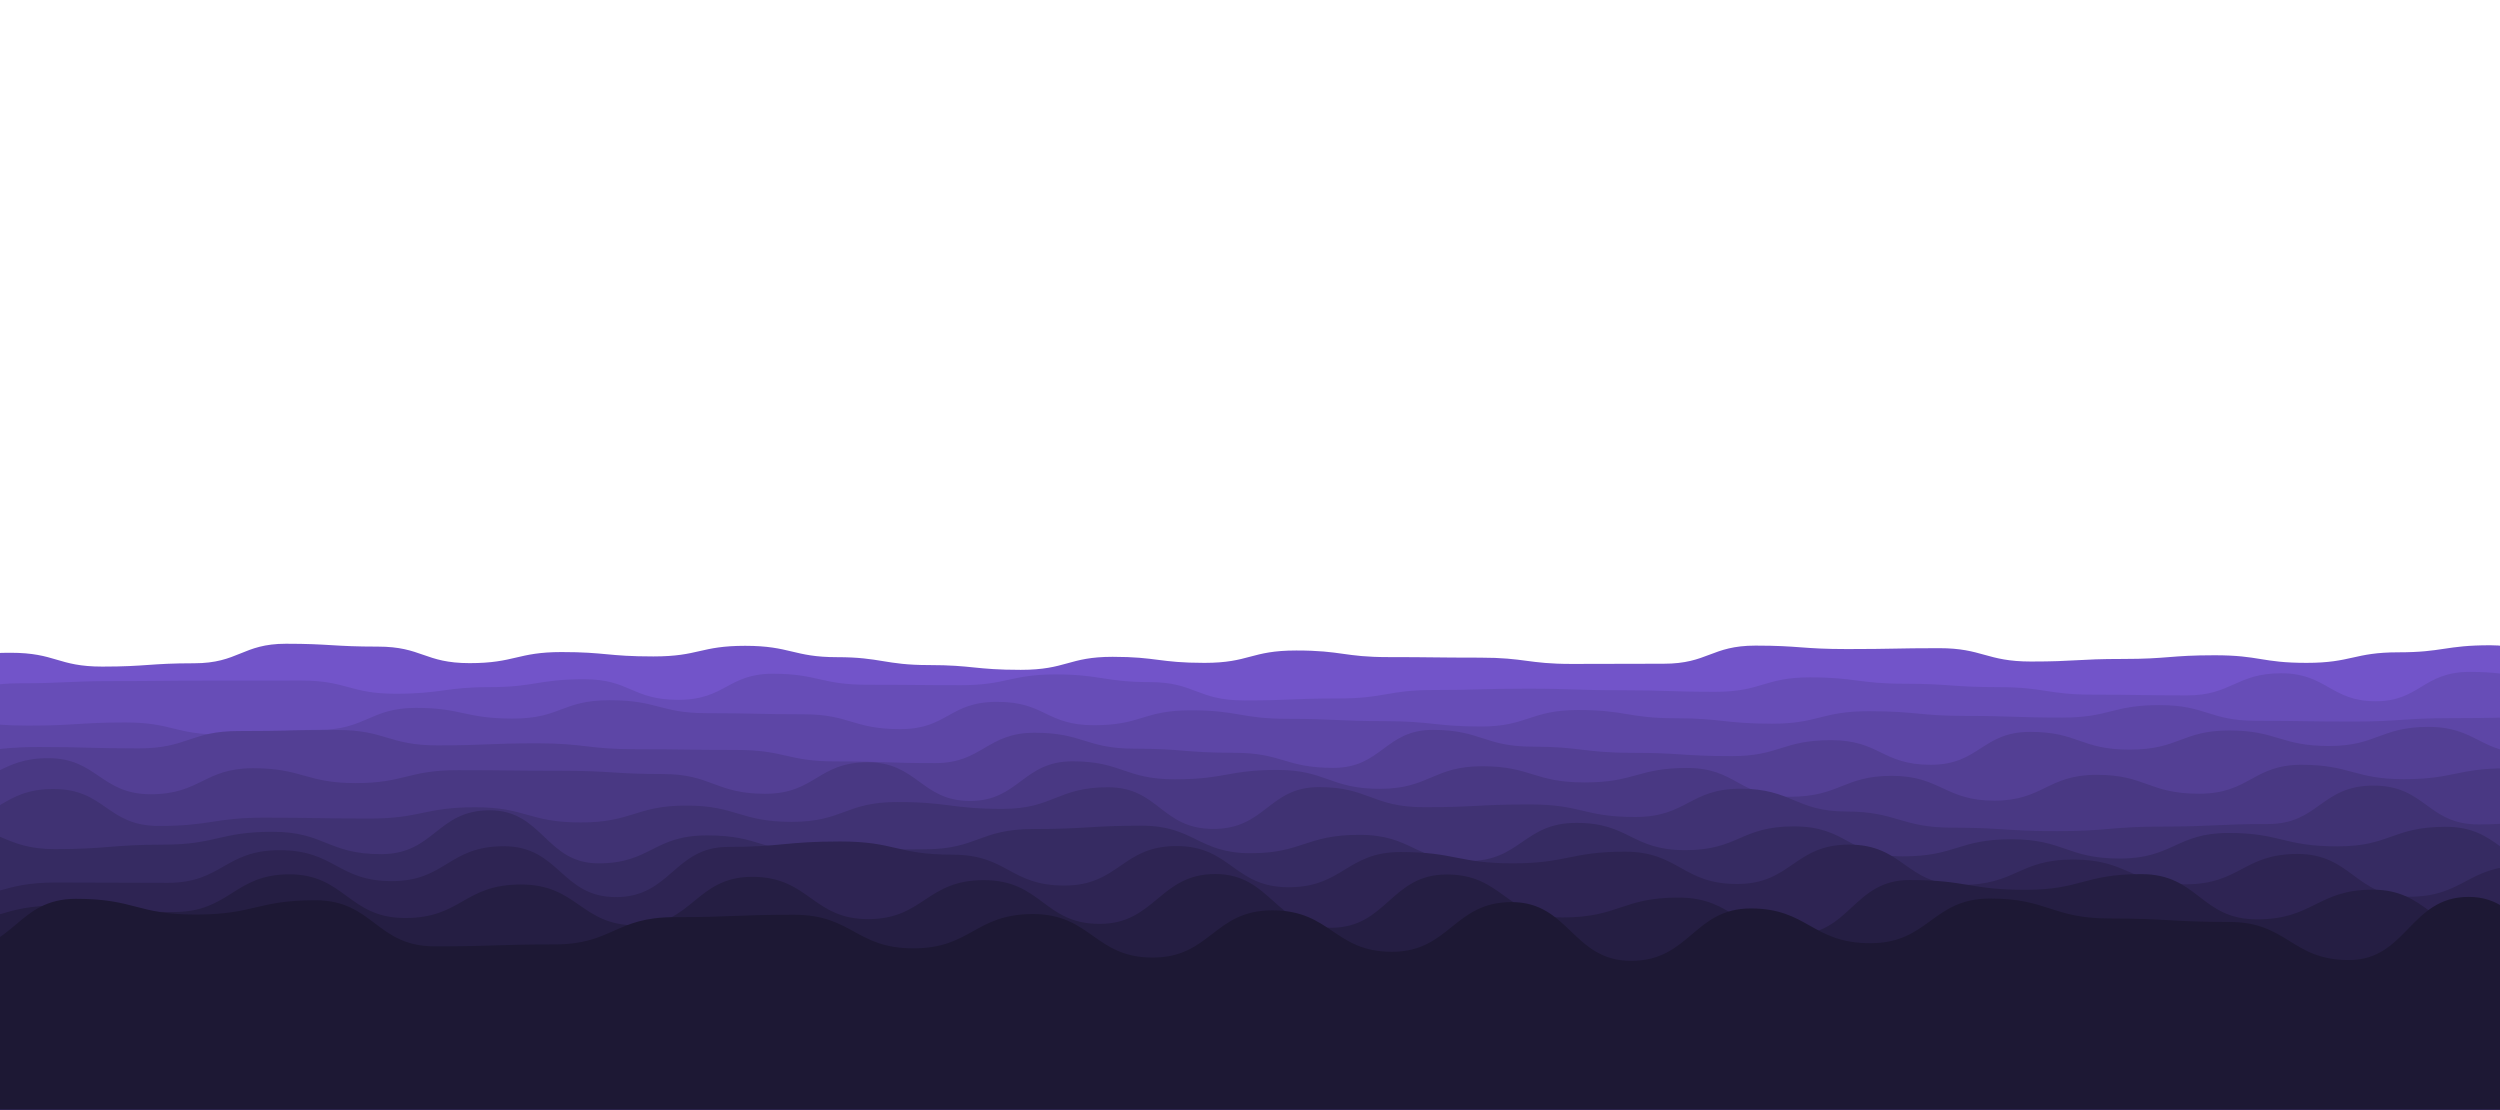
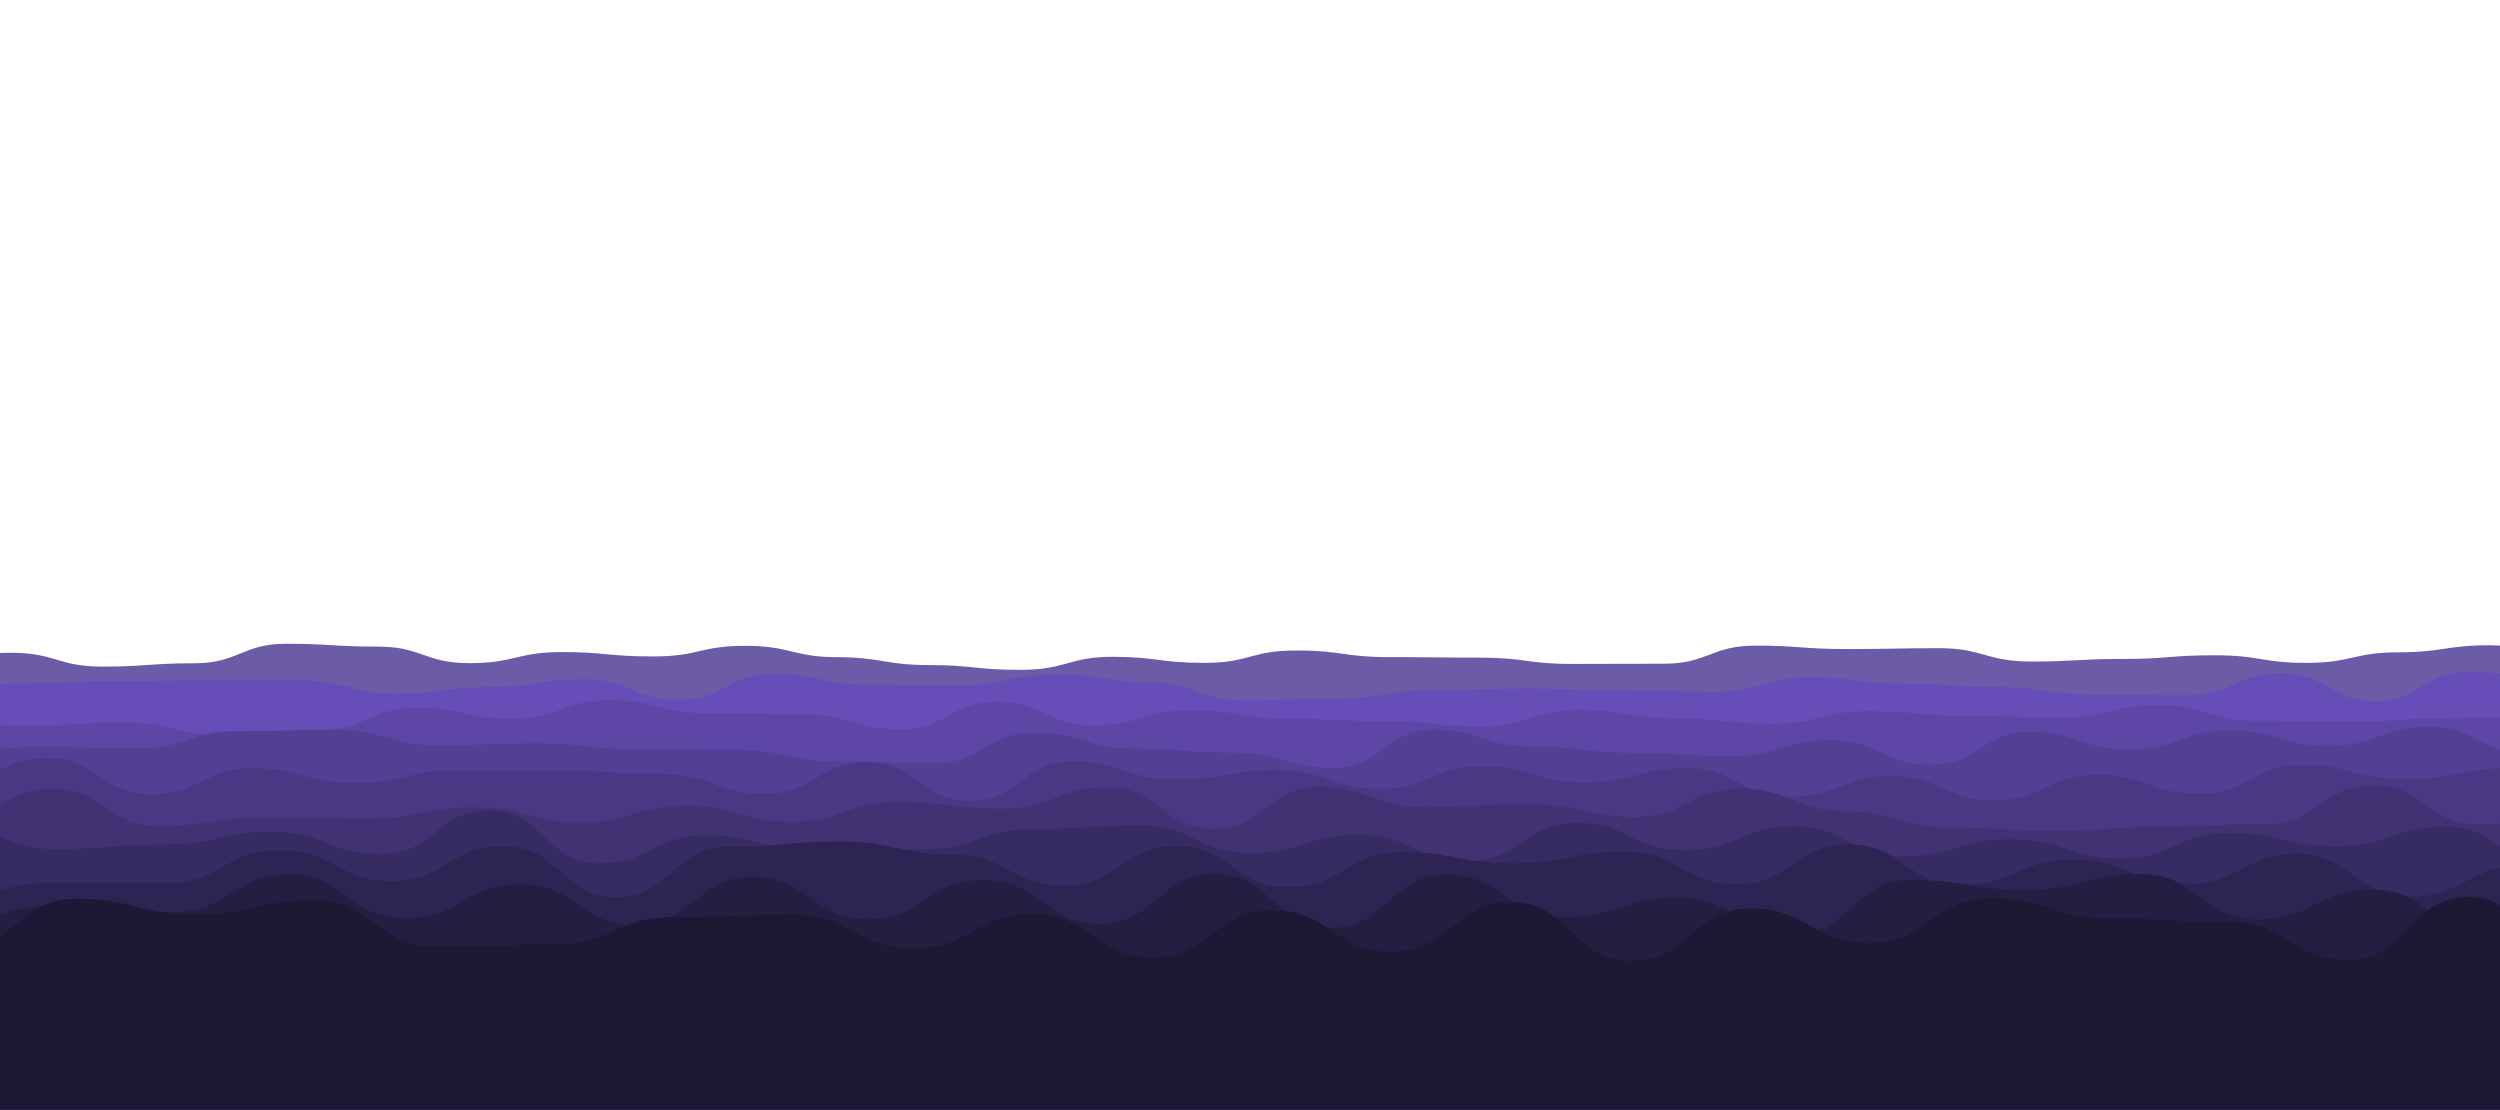
<svg xmlns="http://www.w3.org/2000/svg" style="margin: auto; background: rgb(114, 84, 201); display: block; z-index: 1; position: relative; shape-rendering: auto;" width="1440" height="639" preserveAspectRatio="xMidYMid" viewBox="0 0 1440 639">
  <g transform="">
-     <path d="M -100 379.111 C -72.878 374.703 -72.258 380.815 -47.1 380.815 S -20.396 375.992 5.81 375.992 S 32.988 383.959 58.71 383.959 S 86.041 382.046 111.61 382.046 S 139.451 370.797 164.52 370.797 S 191.926 372.448 217.42 372.448 S 244.33 381.97 270.32 381.97 S 297.818 375.587 323.23 375.587 S 349.722 378.111 376.13 378.111 S 402.985 371.99 429.03 371.99 S 456.885 378.532 481.94 378.532 S 509.701 383.081 534.84 383.081 S 561.371 385.831 587.74 385.831 S 615.236 378.329 640.65 378.329 S 667.451 381.814 693.55 381.814 S 720.124 374.684 746.45 374.684 S 774.049 378.49 799.35 378.49 S 826.222 378.804 852.26 378.804 S 879.768 382.421 905.16 382.421 S 932.561 382.306 958.06 382.306 S 985.514 371.871 1010.97 371.871 S 1037.57 373.863 1063.87 373.863 S 1091.82 373.35 1116.77 373.35 S 1143.96 381.041 1169.68 381.041 S 1196.39 379.557 1222.58 379.557 S 1249.46 377.432 1275.48 377.432 S 1302.39 381.81 1328.39 381.81 S 1355.65 375.735 1381.29 375.735 S 1408.24 371.669 1434.19 371.669 S 1460.79 384.727 1487.1 384.727 S 1513.83 382.623 1540 382.623 S 1567.69 376.803 1592.9 376.803 L 1540 639 L -100 639 Z" fill="#7254c9" stroke-width="0" transform="translate(0.195289 0)">
+     <path d="M -100 379.111 C -72.878 374.703 -72.258 380.815 -47.1 380.815 S -20.396 375.992 5.81 375.992 S 32.988 383.959 58.71 383.959 S 86.041 382.046 111.61 382.046 S 139.451 370.797 164.52 370.797 S 191.926 372.448 217.42 372.448 S 244.33 381.97 270.32 381.97 S 297.818 375.587 323.23 375.587 S 349.722 378.111 376.13 378.111 S 402.985 371.99 429.03 371.99 S 456.885 378.532 481.94 378.532 S 509.701 383.081 534.84 383.081 S 561.371 385.831 587.74 385.831 S 615.236 378.329 640.65 378.329 S 667.451 381.814 693.55 381.814 S 720.124 374.684 746.45 374.684 S 774.049 378.49 799.35 378.49 S 826.222 378.804 852.26 378.804 S 879.768 382.421 905.16 382.421 S 932.561 382.306 958.06 382.306 S 985.514 371.871 1010.97 371.871 S 1037.57 373.863 1063.87 373.863 S 1091.82 373.35 1116.77 373.35 S 1143.96 381.041 1169.68 381.041 S 1196.39 379.557 1222.58 379.557 S 1249.46 377.432 1275.48 377.432 S 1302.39 381.81 1328.39 381.81 S 1355.65 375.735 1381.29 375.735 S 1408.24 371.669 1434.19 371.669 S 1460.79 384.727 1487.1 384.727 S 1513.83 382.623 1540 382.623 S 1567.69 376.803 1592.9 376.803 L 1540 639 L -100 639 Z" fill="#6c5ba7" stroke-width="0" transform="translate(0.195289 0)">
      <animate attributeName="d" dur="100s" repeatCount="indefinite" values="M-100 379.36C-72.95 374.29 -72.27 381.49 -47.1 381.49S-20.47 376.17 5.81 376.17S33.04 384.93 58.71 384.93S86.09 381.89 111.61 381.89S139.49 370.68 164.52 370.68S191.99 371.55 217.42 371.55S244.3 382.55 270.32 382.55S297.82 375.64 323.23 375.64S349.72 378.32 376.13 378.32S402.89 371.49 429.03 371.49S457 377.91 481.94 377.91S509.68 383.75 534.84 383.75S561.31 386.06 587.74 386.06S615.29 378.81 640.65 378.81S667.36 381.86 693.55 381.86S720.07 373.86 746.45 373.86S774.11 378.46 799.35 378.46S826.14 378.47 852.26 378.47S879.73 382.58 905.16 382.58S932.53 382.02 958.06 382.02S985.49 371.34 1010.97 371.34S1037.56 373.71 1063.87 373.71S1091.82 372.78 1116.77 372.78S1143.92 381.11 1169.68 381.11S1196.31 379.71 1222.58 379.71S1249.45 377.26 1275.48 377.26S1302.35 381.84 1328.39 381.84S1355.72 375.49 1381.29 375.49S1408.22 370.83 1434.19 370.83S1460.78 385.75 1487.1 385.75S1513.75 382.7 1540 382.7S1567.7 376.22 1592.9 376.22L1540 639 L-100 639 Z;M-100 376.11C-72.01 379.68 -72.11 372.69 -47.1 372.69S-19.5 373.85 5.81 373.85S32.36 372.27 58.71 372.27S85.45 383.92 111.61 383.92S138.98 372.2 164.52 372.2S191.16 383.27 217.42 383.27S244.69 374.98 270.32 374.98S297.8 374.95 323.23 374.95S349.74 375.59 376.13 375.59S404.13 378.01 429.03 378.01S455.5 386.02 481.94 386.02S509.95 375.02 534.84 375.02S562.11 383.07 587.74 383.07S614.58 372.54 640.65 372.54S668.55 381.26 693.55 381.26S720.77 384.61 746.45 384.61S773.32 378.85 799.35 378.85S827.21 382.83 852.26 382.83S880.23 380.51 905.16 380.51S932.94 385.75 958.06 385.75S985.8 378.27 1010.97 378.27S1037.72 375.71 1063.87 375.71S1091.79 380.21 1116.77 380.21S1144.41 380.21 1169.68 380.21S1197.4 377.71 1222.58 377.71S1249.53 379.5 1275.48 379.5S1302.87 381.45 1328.39 381.45S1354.87 378.69 1381.29 378.69S1408.49 381.78 1434.19 381.78S1460.97 372.41 1487.1 372.41S1514.82 381.7 1540 381.7S1567.59 383.82 1592.9 383.82L1540 639 L-100 639 Z;M-100 379.36C-72.95 374.29 -72.27 381.49 -47.1 381.49S-20.47 376.17 5.81 376.17S33.04 384.93 58.71 384.93S86.09 381.89 111.61 381.89S139.49 370.68 164.52 370.68S191.99 371.55 217.42 371.55S244.3 382.55 270.32 382.55S297.82 375.64 323.23 375.64S349.72 378.32 376.13 378.32S402.89 371.49 429.03 371.49S457 377.91 481.94 377.91S509.68 383.75 534.84 383.75S561.31 386.06 587.74 386.06S615.29 378.81 640.65 378.81S667.36 381.86 693.55 381.86S720.07 373.86 746.45 373.86S774.11 378.46 799.35 378.46S826.14 378.47 852.26 378.47S879.73 382.58 905.16 382.58S932.53 382.02 958.06 382.02S985.49 371.34 1010.97 371.34S1037.56 373.71 1063.87 373.71S1091.82 372.78 1116.77 372.78S1143.92 381.11 1169.68 381.11S1196.31 379.71 1222.58 379.71S1249.45 377.26 1275.48 377.26S1302.35 381.84 1328.39 381.84S1355.72 375.49 1381.29 375.49S1408.22 370.83 1434.19 370.83S1460.78 385.75 1487.1 385.75S1513.75 382.7 1540 382.7S1567.7 376.22 1592.9 376.22L1540 639 L-100 639 Z" />
      <animateTransform attributeName="transform" type="translate" dur="100s" begin="0s" repeatCount="indefinite" values="0;10;0" calcMode="spline" keySplines="0.3 0 0.7 1;0.3 0 0.7 1" />
    </path>
    <path d="M -100 393.521 C -72.27 388.409 -71.622 402.112 -45.7 402.112 S -17.793 393.586 8.61 393.586 S 36.63 392.315 62.91 392.315 S 90.999 392.037 117.22 392.037 S 145.271 392.002 171.52 392.002 S 199.293 399.599 225.83 399.599 S 254.199 395.78 280.13 395.78 S 307.915 391.24 334.44 391.24 S 361.752 403.105 388.74 403.105 S 417.106 388.07 443.05 388.07 S 470.839 394.417 497.35 394.417 S 526.011 394.663 551.66 394.663 S 580.259 388.455 605.96 388.455 S 634.469 392.892 660.26 392.892 S 687.616 403.455 714.57 403.455 S 741.998 402.313 768.87 402.313 S 797.294 397.453 823.18 397.453 S 851.321 396.671 877.48 396.671 S 904.886 397.583 931.79 397.583 S 959.429 398.476 986.09 398.476 S 1014.12 390.159 1040.4 390.159 S 1068.88 393.824 1094.7 393.824 S 1122.47 395.795 1149.01 395.795 S 1177.34 400.115 1203.31 400.115 S 1231.9 400.55 1257.62 400.55 S 1285.93 387.81 1311.92 387.81 S 1340.55 403.923 1366.23 403.923 S 1393.4 387.009 1420.53 387.009 S 1448.2 392.233 1474.83 392.233 S 1503.15 395.435 1529.14 395.435 S 1556.59 400.048 1583.44 400.048 L 1540 639 L -100 639 Z" fill="#674db7" stroke-width="0" transform="translate(2.0816 0)">
      <animate attributeName="d" dur="90s" repeatCount="indefinite" values="M-100 393.42C-72.33 387.33 -71.54 402.5 -45.7 402.5S-17.87 393.88 8.61 393.88S36.69 391.68 62.91 391.68S90.98 391.27 117.22 391.27S145.32 390.93 171.52 390.93S199.26 399.38 225.83 399.38S254.17 395.06 280.13 395.06S307.86 390.36 334.44 390.36S361.62 403.55 388.74 403.55S417.08 386.75 443.05 386.75S470.75 393.96 497.35 393.96S526.06 395.34 551.66 395.34S580.25 388.19 605.96 388.19S634.5 392.06 660.26 392.06S687.51 403.4 714.57 403.4S742 403.02 768.87 403.02S797.4 397.03 823.18 397.03S851.33 396.53 877.48 396.53S904.82 397.12 931.79 397.12S959.41 398.73 986.09 398.73S1014.12 389.72 1040.4 389.72S1068.93 393.47 1094.7 393.47S1122.46 395.97 1149.01 395.97S1177.34 399.99 1203.31 399.99S1231.89 401.07 1257.62 401.07S1285.99 386.66 1311.92 386.66S1340.62 405.23 1366.23 405.23S1393.38 386.81 1420.53 386.81S1448.22 391.71 1474.83 391.71S1503.18 395.34 1529.14 395.34S1556.62 399.6 1583.44 399.6L1540 639 L-100 639 Z;M-100 394.61C-71.63 400 -72.5 397.95 -45.7 397.95S-16.97 390.43 8.61 390.43S35.98 399.14 62.91 399.14S91.2 400.27 117.22 400.27S144.75 403.51 171.52 403.51S199.65 401.95 225.83 401.95S254.51 403.51 280.13 403.51S308.51 400.69 334.44 400.69S363.17 398.33 388.74 398.33S417.38 402.25 443.05 402.25S471.79 399.32 497.35 399.32S525.49 387.39 551.66 387.39S580.35 391.3 605.96 391.3S634.14 401.83 660.26 401.83S688.75 404.05 714.57 404.05S741.98 394.72 768.87 394.72S796.15 401.99 823.18 401.99S851.22 398.19 877.48 398.19S905.6 402.56 931.79 402.56S959.63 395.75 986.09 395.75S1014.1 394.87 1040.4 394.87S1068.33 397.63 1094.7 397.63S1122.63 393.92 1149.01 393.92S1177.36 401.46 1203.31 401.46S1232.01 394.97 1257.62 394.97S1285.3 400.16 1311.92 400.16S1339.79 389.89 1366.23 389.89S1393.62 389.15 1420.53 389.15S1448.01 397.85 1474.83 397.85S1502.87 396.46 1529.14 396.46S1556.31 404.86 1583.44 404.86L1540 639 L-100 639 Z;M-100 393.42C-72.33 387.33 -71.54 402.5 -45.7 402.5S-17.87 393.88 8.61 393.88S36.69 391.68 62.91 391.68S90.98 391.27 117.22 391.27S145.32 390.93 171.52 390.93S199.26 399.38 225.83 399.38S254.17 395.06 280.13 395.06S307.86 390.36 334.44 390.36S361.62 403.55 388.74 403.55S417.08 386.75 443.05 386.75S470.75 393.96 497.35 393.96S526.06 395.34 551.66 395.34S580.25 388.19 605.96 388.19S634.5 392.06 660.26 392.06S687.51 403.4 714.57 403.4S742 403.02 768.87 403.02S797.4 397.03 823.18 397.03S851.33 396.53 877.48 396.53S904.82 397.12 931.79 397.12S959.41 398.73 986.09 398.73S1014.12 389.72 1040.4 389.72S1068.93 393.47 1094.7 393.47S1122.46 395.97 1149.01 395.97S1177.34 399.99 1203.31 399.99S1231.89 401.07 1257.62 401.07S1285.99 386.66 1311.92 386.66S1340.62 405.23 1366.23 405.23S1393.38 386.81 1420.53 386.81S1448.22 391.71 1474.83 391.71S1503.18 395.34 1529.14 395.34S1556.62 399.6 1583.44 399.6L1540 639 L-100 639 Z" />
      <animateTransform attributeName="transform" type="translate" dur="90s" begin="-9s" repeatCount="indefinite" values="0;10;0" calcMode="spline" keySplines="0.3 0 0.7 1;0.3 0 0.7 1" />
    </path>
    <path d="M -100 409.893 C -72.022 409.895 -71.011 414.46 -44.22 414.46 S -16.143 417.949 11.56 417.949 S 40.165 416.145 67.35 416.145 S 95.402 423.132 123.13 423.132 S 152.032 420.363 178.91 420.363 S 208.176 407.734 234.69 407.734 S 262.728 413.905 290.48 413.905 S 318.529 403.326 346.26 403.326 S 375.488 410.788 402.04 410.788 S 430.996 411.422 457.82 411.422 S 486.144 419.978 513.61 419.978 S 541.596 404.258 569.39 404.258 S 597.534 417.731 625.17 417.731 S 653.406 409.133 680.95 409.133 S 709.792 414.04 736.73 414.04 S 765.634 415.375 792.52 415.375 S 821.961 418.467 848.3 418.467 S 876.765 408.967 904.08 408.967 S 933.2 413.706 959.86 413.706 S 988.716 416.856 1015.65 416.856 S 1044.08 409.653 1071.43 409.653 S 1100.76 412.367 1127.21 412.367 S 1155.56 413.32 1182.99 413.32 S 1211.66 406.135 1238.78 406.135 S 1267.68 415.179 1294.56 415.179 S 1323.19 415.619 1350.34 415.619 S 1379.54 413.661 1406.12 413.661 S 1435.4 413.103 1461.9 413.103 S 1490.88 413.747 1517.69 413.747 S 1546.57 403.638 1573.47 403.638 L 1540 639 L -100 639 Z" fill="#5d46a6" stroke-width="0" transform="translate(4.94042 0)">
      <animate attributeName="d" dur="80s" repeatCount="indefinite" values="M-100 410.31C-72.06 410.32 -70.95 414 -44.22 414S-16.25 418 11.56 418S40.15 417.2 67.35 417.2S95.27 423.22 123.13 423.22S152.02 421.22 178.91 421.22S208.17 406.54 234.69 406.54S262.73 413.88 290.48 413.88S318.49 402.92 346.26 402.92S375.47 410.37 402.04 410.37S431.03 410.79 457.82 410.79S486.13 420.78 513.61 420.78S541.58 403.39 569.39 403.39S597.49 417.49 625.17 417.49S653.28 408.61 680.95 408.61S709.84 414.26 736.73 414.26S765.72 416.39 792.52 416.39S822 418.66 848.3 418.66S876.79 408.53 904.08 408.53S933.26 412.8 959.86 412.8S988.71 416.87 1015.65 416.87S1043.99 409.5 1071.43 409.5S1100.75 412.56 1127.21 412.56S1155.53 413.57 1182.99 413.57S1211.67 405.09 1238.78 405.09S1267.67 414.96 1294.56 414.96S1323.19 416.73 1350.34 416.73S1379.56 413.96 1406.12 413.96S1435.54 413.72 1461.9 413.72S1490.96 414.79 1517.69 414.79S1546.52 402.91 1573.47 402.91L1540 639 L-100 639 Z;M-100 405.96C-71.66 405.89 -71.59 418.8 -44.22 418.8S-15.13 417.47 11.56 417.47S40.31 406.19 67.35 406.19S96.65 422.3 123.13 422.3S152.14 412.28 178.91 412.28S208.23 419 234.69 419S262.71 414.14 290.48 414.14S318.9 407.16 346.26 407.16S375.66 414.73 402.04 414.73S430.67 417.39 457.82 417.39S486.28 412.41 513.61 412.41S541.75 412.45 569.39 412.45S597.95 420.01 625.17 420.01S654.59 414.07 680.95 414.07S709.34 411.96 736.73 411.96S764.82 405.8 792.52 405.8S821.59 416.65 848.3 416.65S876.53 413.09 904.08 413.09S932.63 422.25 959.86 422.25S988.77 416.72 1015.65 416.72S1044.97 411.1 1071.43 411.1S1100.81 410.55 1127.21 410.55S1155.89 410.96 1182.99 410.96S1211.56 415.99 1238.78 415.99S1267.75 417.25 1294.56 417.25S1323.18 405.14 1350.34 405.14S1379.36 410.84 1406.12 410.84S1434.05 407.28 1461.9 407.28S1490.13 403.91 1517.69 403.91S1547.02 410.51 1573.47 410.51L1540 639 L-100 639 Z;M-100 410.31C-72.06 410.32 -70.95 414 -44.22 414S-16.25 418 11.56 418S40.15 417.2 67.35 417.2S95.27 423.22 123.13 423.22S152.02 421.22 178.91 421.22S208.17 406.54 234.69 406.54S262.73 413.88 290.48 413.88S318.49 402.92 346.26 402.92S375.47 410.37 402.04 410.37S431.03 410.79 457.82 410.79S486.13 420.78 513.61 420.78S541.58 403.39 569.39 403.39S597.49 417.49 625.17 417.49S653.28 408.61 680.95 408.61S709.84 414.26 736.73 414.26S765.72 416.39 792.52 416.39S822 418.66 848.3 418.66S876.79 408.53 904.08 408.53S933.26 412.8 959.86 412.8S988.71 416.87 1015.65 416.87S1043.99 409.5 1071.43 409.5S1100.75 412.56 1127.21 412.56S1155.53 413.57 1182.99 413.57S1211.67 405.09 1238.78 405.09S1267.67 414.96 1294.56 414.96S1323.19 416.73 1350.34 416.73S1379.56 413.96 1406.12 413.96S1435.54 413.72 1461.9 413.72S1490.96 414.79 1517.69 414.79S1546.52 402.91 1573.47 402.91L1540 639 L-100 639 Z" />
      <animateTransform attributeName="transform" type="translate" dur="80s" begin="-16s" repeatCount="indefinite" values="0;10;0" calcMode="spline" keySplines="0.3 0 0.7 1;0.3 0 0.7 1" />
    </path>
    <path d="M -100 429.684 C -71.082 419.985 -70.424 434.057 -42.66 434.057 S -13.452 430.282 14.69 430.282 S 43.951 431.08 72.03 431.08 S 102.038 421.082 129.37 421.082 S 159.32 420.482 186.71 420.482 S 216.172 429.346 244.06 429.346 S 273.73 428.148 301.4 428.148 S 330.577 431.571 358.74 431.571 S 387.554 431.962 416.08 431.962 S 445.294 438.576 473.43 438.576 S 503.47 439.55 530.77 439.55 S 560.366 422.055 588.11 422.055 S 617.72 431.228 645.45 431.228 S 674.668 433.595 702.8 433.595 S 732.151 442.292 760.14 442.292 S 789.862 420.413 817.48 420.413 S 847.21 430.064 874.83 430.064 S 904.448 433.615 932.17 433.615 S 961.662 435.53 989.51 435.53 S 1018.69 426.33 1046.85 426.33 S 1076.02 440.517 1104.2 440.517 S 1133.79 421.561 1161.54 421.561 S 1190.41 431.785 1218.88 431.785 S 1248.89 420.747 1276.22 420.747 S 1305.87 429.7 1333.57 429.7 S 1363.27 418.684 1390.91 418.684 S 1420.82 433.845 1448.25 433.845 S 1477.3 424.273 1505.59 424.273 S 1534.46 439.776 1562.94 439.776 L 1540 639 L -100 639 Z" fill="#533f94" stroke-width="0" transform="translate(7.85373 0)">
      <animate attributeName="d" dur="70s" repeatCount="indefinite" values="M-100 429.17C-71.07 418.82 -70.48 434.01 -42.66 434.01S-13.39 431.04 14.69 431.04S43.84 429.55 72.03 429.55S102.18 420.27 129.37 420.27S159.3 418.65 186.71 418.65S216.26 430.47 244.06 430.47S273.68 429.11 301.4 429.11S330.49 432.27 358.74 432.27S387.47 431.93 416.08 431.93S445.32 440.09 473.43 440.09S503.45 439.02 530.77 439.02S560.43 419.86 588.11 419.86S617.82 431.11 645.45 431.11S674.61 432.94 702.8 432.94S732.17 443.86 760.14 443.86S789.89 418.91 817.48 418.91S847.18 430.22 874.83 430.22S904.48 432.65 932.17 432.65S961.59 434.64 989.51 434.64S1018.72 426.47 1046.85 426.47S1075.91 440.48 1104.2 440.48S1133.9 421.83 1161.54 421.83S1190.42 432.43 1218.88 432.43S1248.87 419.48 1276.22 419.48S1305.99 428.62 1333.57 428.62S1363.35 418.58 1390.91 418.58S1420.88 434.53 1448.25 434.53S1477.27 424.88 1505.59 424.88S1534.43 439.78 1562.94 439.78L1540 639 L-100 639 Z;M-100 433.86C-71.18 429.46 -69.97 434.44 -42.66 434.44S-13.96 424.12 14.69 424.12S44.85 443.52 72.03 443.52S100.88 427.68 129.37 427.68S159.48 435.38 186.71 435.38S215.46 420.21 244.06 420.21S274.14 420.33 301.4 420.33S331.28 425.89 358.74 425.89S388.24 432.22 416.08 432.22S445.08 426.27 473.43 426.27S503.63 443.86 530.77 443.86S559.85 439.9 588.11 439.9S616.91 432.19 645.45 432.19S675.14 438.92 702.8 438.92S732 429.54 760.14 429.54S789.63 432.63 817.48 432.63S847.45 428.8 874.83 428.8S904.19 441.46 932.17 441.46S962.25 442.77 989.51 442.77S1018.48 425.19 1046.85 425.19S1076.93 440.82 1104.2 440.82S1132.87 419.37 1161.54 419.37S1190.33 426.54 1218.88 426.54S1249.09 431.05 1276.22 431.05S1304.92 438.48 1333.57 438.48S1362.6 419.53 1390.91 419.53S1420.31 428.28 1448.25 428.28S1477.57 419.34 1505.59 419.34S1534.73 439.74 1562.94 439.74L1540 639 L-100 639 Z;M-100 429.17C-71.07 418.82 -70.48 434.01 -42.66 434.01S-13.39 431.04 14.69 431.04S43.84 429.55 72.03 429.55S102.18 420.27 129.37 420.27S159.3 418.65 186.71 418.65S216.26 430.47 244.06 430.47S273.68 429.11 301.4 429.11S330.49 432.27 358.74 432.27S387.47 431.93 416.08 431.93S445.32 440.09 473.43 440.09S503.45 439.02 530.77 439.02S560.43 419.86 588.11 419.86S617.82 431.11 645.45 431.11S674.61 432.94 702.8 432.94S732.17 443.86 760.14 443.86S789.89 418.91 817.48 418.91S847.18 430.22 874.83 430.22S904.48 432.65 932.17 432.65S961.59 434.64 989.51 434.64S1018.72 426.47 1046.85 426.47S1075.91 440.48 1104.2 440.48S1133.9 421.83 1161.54 421.83S1190.42 432.43 1218.88 432.43S1248.87 419.48 1276.22 419.48S1305.99 428.62 1333.57 428.62S1363.35 418.58 1390.91 418.58S1420.88 434.53 1448.25 434.53S1477.27 424.88 1505.59 424.88S1534.43 439.78 1562.94 439.78L1540 639 L-100 639 Z" />
      <animateTransform attributeName="transform" type="translate" dur="70s" begin="-21s" repeatCount="indefinite" values="0;10;0" calcMode="spline" keySplines="0.3 0 0.7 1;0.3 0 0.7 1" />
    </path>
    <path d="M -100 445.618 C -69.85 436.509 -70.168 451.763 -41.01 451.763 S -10.031 436.71 17.99 436.71 S 48.301 457.49 76.98 457.49 S 107.653 442.495 135.97 442.495 S 166.471 451.068 194.96 451.068 S 224.897 443.612 253.96 443.612 S 283.54 443.954 312.95 443.954 S 343.722 445.848 371.94 445.848 S 402.113 457.218 430.94 457.218 S 461.236 439.061 489.93 439.061 S 520.797 461.352 548.92 461.352 S 579.294 438.518 607.91 438.518 S 637.952 448.884 666.91 448.884 S 697.816 443.472 725.9 443.472 S 756.32 454.37 784.89 454.37 S 815.596 441.356 843.88 441.356 S 873.644 450.687 902.88 450.687 S 933.419 442.343 961.87 442.343 S 991.509 458.944 1020.86 458.944 S 1051.81 446.884 1079.86 446.884 S 1110.46 461.181 1138.85 461.181 S 1169.35 446.298 1197.84 446.298 S 1227.66 457.184 1256.83 457.184 S 1287.74 440.518 1315.83 440.518 S 1346.44 448.815 1374.82 448.815 S 1405.65 442.553 1433.81 442.553 S 1463.97 455.756 1492.81 455.756 S 1523.2 444.061 1551.8 444.061 L 1540 639 L -100 639 Z" fill="#493883" stroke-width="0" transform="translate(9.82561 0)">
      <animate attributeName="d" dur="60s" repeatCount="indefinite" values="M-100 446.12C-69.9 436.25 -70.26 450.43 -41.01 450.43S-10 436.03 17.99 436.03S48.24 457.73 76.98 457.73S107.82 442.51 135.97 442.51S166.49 449.31 194.96 449.31S224.8 443.35 253.96 443.35S283.54 441.5 312.95 441.5S343.82 446.82 371.94 446.82S402.21 457.52 430.94 457.52S461.17 437.88 489.93 437.88S520.99 461.54 548.92 461.54S579.41 438.53 607.91 438.53S637.99 448.94 666.91 448.94S697.89 441.49 725.9 441.49S756.33 454.21 784.89 454.21S815.55 440.31 843.88 440.31S873.64 449.62 902.88 449.62S933.51 442.9 961.87 442.9S991.43 458.41 1020.86 458.41S1051.8 445.57 1079.86 445.57S1110.61 461.15 1138.85 461.15S1169.28 446.93 1197.84 446.93S1227.5 457.79 1256.83 457.79S1287.81 439.69 1315.83 439.69S1346.6 449.9 1374.82 449.9S1405.68 442.54 1433.81 442.54S1463.98 458.31 1492.81 458.31S1523.26 444.11 1551.8 444.11L1540 639 L-100 639 Z;M-100 442.19C-69.51 438.28 -69.54 460.86 -41.01 460.86S-10.24 441.35 17.99 441.35S48.72 455.85 76.98 455.85S106.51 442.39 135.97 442.39S166.34 463.07 194.96 463.07S225.56 445.4 253.96 445.4S283.54 460.71 312.95 460.71S343.05 439.21 371.94 439.21S401.45 455.16 430.94 455.16S461.69 447.12 489.93 447.12S519.48 460.07 548.92 460.07S578.5 438.44 607.91 438.44S637.69 448.5 666.91 448.5S697.31 457 725.9 457S756.25 455.46 784.89 455.46S815.91 448.5 843.88 448.5S873.67 457.97 902.88 457.97S932.8 438.54 961.87 438.54S992.05 462.59 1020.86 462.59S1051.9 455.85 1079.86 455.85S1109.44 461.39 1138.85 461.39S1169.81 441.98 1197.84 441.98S1228.77 453.05 1256.83 453.05S1287.29 446.17 1315.83 446.17S1345.35 441.41 1374.82 441.41S1405.46 442.64 1433.81 442.64S1463.87 438.32 1492.81 438.32S1522.8 443.73 1551.8 443.73L1540 639 L-100 639 Z;M-100 446.12C-69.9 436.25 -70.26 450.43 -41.01 450.43S-10 436.03 17.99 436.03S48.24 457.73 76.98 457.73S107.82 442.51 135.97 442.51S166.49 449.31 194.96 449.31S224.8 443.35 253.96 443.35S283.54 441.5 312.95 441.5S343.82 446.82 371.94 446.82S402.21 457.52 430.94 457.52S461.17 437.88 489.93 437.88S520.99 461.54 548.92 461.54S579.41 438.53 607.91 438.53S637.99 448.94 666.91 448.94S697.89 441.49 725.9 441.49S756.33 454.21 784.89 454.21S815.55 440.31 843.88 440.31S873.64 449.62 902.88 449.62S933.51 442.9 961.87 442.9S991.43 458.41 1020.86 458.41S1051.8 445.57 1079.86 445.57S1110.61 461.15 1138.85 461.15S1169.28 446.93 1197.84 446.93S1227.5 457.79 1256.83 457.79S1287.81 439.69 1315.83 439.69S1346.6 449.9 1374.82 449.9S1405.68 442.54 1433.81 442.54S1463.98 458.31 1492.81 458.31S1523.26 444.11 1551.8 444.11L1540 639 L-100 639 Z" />
      <animateTransform attributeName="transform" type="translate" dur="60s" begin="-24s" repeatCount="indefinite" values="0;10;0" calcMode="spline" keySplines="0.3 0 0.7 1;0.3 0 0.7 1" />
    </path>
    <path d="M -100 459.552 C -69.157 453.307 -68.851 472.723 -39.26 472.723 S -8.486 454.465 21.48 454.465 S 52.085 475.751 82.22 475.751 S 113.73 470.975 142.96 470.975 S 174.432 471.495 203.7 471.495 S 235.188 464.979 264.44 464.979 S 295.274 473.737 325.19 473.737 S 356.807 464.01 385.93 464.01 S 416.87 473.388 446.67 473.388 S 477.611 461.969 507.41 461.969 S 538.715 465.919 568.15 465.919 S 599.584 453.456 628.89 453.456 S 659.573 477.464 689.63 477.464 S 721.476 453.369 750.37 453.369 S 780.968 464.957 811.11 464.957 S 841.653 463.355 871.85 463.355 S 902.685 470.593 932.59 470.593 S 963.886 454.294 993.33 454.294 S 1025.02 467.425 1054.07 467.425 S 1085.75 476.724 1114.81 476.724 S 1146.49 478.754 1175.56 478.754 S 1206.65 476.106 1236.3 476.106 S 1267.73 474.645 1297.04 474.645 S 1327.57 452.503 1357.78 452.503 S 1388.79 474.892 1418.52 474.892 S 1449.52 469.537 1479.26 469.537 S 1510.26 474.707 1540 474.707 S 1571.3 460.612 1600.74 460.612 L 1540 639 L -100 639 Z" fill="#403273" stroke-width="0" transform="translate(9.29352 0)">
      <animate attributeName="d" dur="50s" repeatCount="indefinite" values="M-100 460.55C-69.26 453.7 -68.81 471.17 -39.26 471.17S-8.46 453.51 21.48 453.51S52.08 475.27 82.22 475.27S113.71 473.03 142.96 473.03S174.47 473.76 203.7 473.76S235.36 464.43 264.44 464.43S295.21 476.61 325.19 476.61S357.02 462.71 385.93 462.71S416.76 473.63 446.67 473.63S477.57 463.03 507.41 463.03S538.62 464.62 568.15 464.62S599.76 451.8 628.89 451.8S659.59 477.11 689.63 477.11S721.54 453.19 750.37 453.19S781 464.16 811.11 464.16S841.67 463.13 871.85 463.13S902.53 468.75 932.59 468.75S963.93 454.8 993.33 454.8S1025.13 466.95 1054.07 466.95S1085.7 480.22 1114.81 480.22S1146.69 480.29 1175.56 480.29S1206.73 479.03 1236.3 479.03S1267.84 475.35 1297.04 475.35S1327.56 451.81 1357.78 451.81S1388.76 476.14 1418.52 476.14S1449.62 470.13 1479.26 470.13S1510.19 475.44 1540 475.44S1571.44 459.62 1600.74 459.62L1540 639 L-100 639 Z;M-100 454.04C-68.59 451.14 -69.08 481.3 -39.26 481.3S-8.63 459.74 21.48 459.74S52.11 478.41 82.22 478.41S113.84 459.63 142.96 459.63S174.22 458.99 203.7 458.99S234.24 468.01 264.44 468.01S295.63 457.87 325.19 457.87S355.63 471.19 385.93 471.19S417.48 472.05 446.67 472.05S477.84 456.11 507.41 456.11S539.24 473.09 568.15 473.09S598.61 462.6 628.89 462.6S659.48 479.42 689.63 479.42S721.12 454.36 750.37 454.36S780.79 469.36 811.11 469.36S841.56 464.6 871.85 464.6S903.54 480.77 932.59 480.77S963.64 451.5 993.33 451.5S1024.44 470.05 1054.07 470.05S1086 457.42 1114.81 457.42S1145.4 470.27 1175.56 470.27S1206.23 459.96 1236.3 459.96S1267.15 470.75 1297.04 470.75S1327.63 456.33 1357.78 456.33S1388.93 468 1418.52 468S1448.94 466.26 1479.26 466.26S1510.62 470.66 1540 470.66S1570.5 466.09 1600.74 466.09L1540 639 L-100 639 Z;M-100 460.55C-69.26 453.7 -68.81 471.17 -39.26 471.17S-8.46 453.51 21.48 453.51S52.08 475.27 82.22 475.27S113.71 473.03 142.96 473.03S174.47 473.76 203.7 473.76S235.36 464.43 264.44 464.43S295.21 476.61 325.19 476.61S357.02 462.71 385.93 462.71S416.76 473.63 446.67 473.63S477.57 463.03 507.41 463.03S538.62 464.62 568.15 464.62S599.76 451.8 628.89 451.8S659.59 477.11 689.63 477.11S721.54 453.19 750.37 453.19S781 464.16 811.11 464.16S841.67 463.13 871.85 463.13S902.53 468.75 932.59 468.75S963.93 454.8 993.33 454.8S1025.13 466.95 1054.07 466.95S1085.7 480.22 1114.81 480.22S1146.69 480.29 1175.56 480.29S1206.73 479.03 1236.3 479.03S1267.84 475.35 1297.04 475.35S1327.56 451.81 1357.78 451.81S1388.76 476.14 1418.52 476.14S1449.62 470.13 1479.26 470.13S1510.19 475.44 1540 475.44S1571.44 459.62 1600.74 459.62L1540 639 L-100 639 Z" />
      <animateTransform attributeName="transform" type="translate" dur="50s" begin="-25s" repeatCount="indefinite" values="0;10;0" calcMode="spline" keySplines="0.3 0 0.7 1;0.3 0 0.7 1" />
    </path>
    <path d="M -100 471.071 C -68.478 476.608 -68.62 475.602 -37.4 475.602 S -4.804 489.105 25.19 489.105 S 57.761 486.511 87.79 486.511 S 120.268 479.103 150.38 479.103 S 182.215 492.002 212.98 492.002 S 245.089 466.718 275.57 466.718 S 307.872 497.292 338.17 497.292 S 369.657 481.189 400.76 481.189 S 432.48 491.104 463.36 491.104 S 495.312 489.192 525.95 489.192 S 557.519 477.525 588.55 477.525 S 621.064 475.592 651.15 475.592 S 683.705 491.461 713.74 491.461 S 745.55 480.863 776.34 480.863 S 808.234 495.991 838.93 495.991 S 870.948 473.974 901.53 473.974 S 933.099 489.69 964.12 489.69 S 995.794 475.999 1026.72 475.999 S 1058.4 493.274 1089.31 493.274 S 1121.36 483.42 1151.91 483.42 S 1183.92 494.528 1214.5 494.528 S 1247.1 479.783 1277.1 479.783 S 1308.75 487.509 1339.69 487.509 S 1371.23 476.238 1402.29 476.238 S 1434.54 499.155 1464.89 499.155 S 1496.92 478.568 1527.48 478.568 S 1559.95 496.316 1590.08 496.316 L 1540 639 L -100 639 Z" fill="#362b62" stroke-width="0" transform="translate(6.52878 0)">
      <animate attributeName="d" dur="40s" repeatCount="indefinite" values="M-100 470.41C-68.62 475.32 -68.61 469.53 -37.4 469.53S-4.63 491.57 25.19 491.57S57.83 485.76 87.79 485.76S120.18 481.98 150.38 481.98S182.29 491.41 212.98 491.41S244.98 466.59 275.57 466.59S308.05 496.69 338.17 496.69S369.49 479.32 400.76 479.32S432.48 492.35 463.36 492.35S495.12 491.48 525.95 491.48S557.26 472.22 588.55 472.22S621.2 475.49 651.15 475.49S683.81 489.78 713.74 489.78S745.31 481.8 776.34 481.8S808.36 500.79 838.93 500.79S870.94 474.57 901.53 474.57S932.99 493.82 964.12 493.82S995.75 473.59 1026.72 473.59S1058.45 494.7 1089.31 494.7S1121.34 487.41 1151.91 487.41S1183.75 494.3 1214.5 494.3S1247.38 479.49 1277.1 479.49S1308.7 486.75 1339.69 486.75S1371.06 475.46 1402.29 475.46S1434.7 501.57 1464.89 501.57S1496.88 473.65 1527.48 473.65S1560.1 498.7 1590.08 498.7L1540 639 L-100 639 Z;M-100 473.86C-67.88 482.04 -68.66 501.21 -37.4 501.21S-5.54 478.71 25.19 478.71S57.47 489.68 87.79 489.68S120.64 466.97 150.38 466.97S181.9 494.5 212.98 494.5S245.55 467.26 275.57 467.26S307.12 499.83 338.17 499.83S370.36 489.07 400.76 489.07S432.48 485.85 463.36 485.85S496.12 479.54 525.95 479.54S558.61 499.9 588.55 499.9S620.49 476.02 651.15 476.02S683.26 498.55 713.74 498.55S746.56 476.91 776.34 476.91S807.7 475.75 838.93 475.75S870.98 471.46 901.53 471.46S933.56 472.27 964.12 472.27S995.98 486.16 1026.72 486.16S1058.2 487.26 1089.31 487.26S1121.44 466.59 1151.91 466.59S1184.63 495.49 1214.5 495.49S1245.92 481.02 1277.1 481.02S1308.95 490.71 1339.69 490.71S1371.96 479.52 1402.29 479.52S1433.89 488.97 1464.89 488.97S1497.11 499.31 1527.48 499.31S1559.33 486.26 1590.08 486.26L1540 639 L-100 639 Z;M-100 470.41C-68.62 475.32 -68.61 469.53 -37.4 469.53S-4.63 491.57 25.19 491.57S57.83 485.76 87.79 485.76S120.18 481.98 150.38 481.98S182.29 491.41 212.98 491.41S244.98 466.59 275.57 466.59S308.05 496.69 338.17 496.69S369.49 479.32 400.76 479.32S432.48 492.35 463.36 492.35S495.12 491.48 525.95 491.48S557.26 472.22 588.55 472.22S621.2 475.49 651.15 475.49S683.81 489.78 713.74 489.78S745.31 481.8 776.34 481.8S808.36 500.79 838.93 500.79S870.94 474.57 901.53 474.57S932.99 493.82 964.12 493.82S995.75 473.59 1026.72 473.59S1058.45 494.7 1089.31 494.7S1121.34 487.41 1151.91 487.41S1183.75 494.3 1214.5 494.3S1247.38 479.49 1277.1 479.49S1308.7 486.75 1339.69 486.75S1371.06 475.46 1402.29 475.46S1434.7 501.57 1464.89 501.57S1496.88 473.65 1527.48 473.65S1560.1 498.7 1590.08 498.7L1540 639 L-100 639 Z" />
      <animateTransform attributeName="transform" type="translate" dur="40s" begin="-24s" repeatCount="indefinite" values="0;10;0" calcMode="spline" keySplines="0.3 0 0.7 1;0.3 0 0.7 1" />
    </path>
    <path d="M -100 496.165 C -66.966 484.692 -66.985 517.639 -35.43 517.639 S -2.283 508.329 29.13 508.329 S 62.185 508.517 93.7 508.517 S 126.474 489.709 158.27 489.709 S 191.616 507.525 222.83 507.525 S 255.303 487.429 287.4 487.429 S 320.382 516.733 351.97 516.733 S 385.504 487.825 416.54 487.825 S 449.22 484.691 481.1 484.691 S 513.595 492.282 545.67 492.282 S 578.693 510.079 610.24 510.079 S 643.398 487.316 674.8 487.316 S 707.889 511.051 739.37 511.051 S 772.781 490.764 803.94 490.764 S 837.387 497.292 868.5 497.292 S 901.966 490.559 933.07 490.559 S 966.181 509.184 997.64 509.184 S 1030.58 486.484 1062.2 486.484 S 1094.87 509.717 1126.77 509.717 S 1159.68 495.091 1191.34 495.091 S 1224.22 509.38 1255.91 509.38 S 1289.29 491.872 1320.47 491.872 S 1353.92 516.515 1385.04 516.515 S 1418.7 498.769 1449.61 498.769 S 1482.9 509.154 1514.17 509.154 S 1547.62 510.527 1578.74 510.527 L 1540 639 L -100 639 Z" fill="#2e2453" stroke-width="0" transform="translate(2.83436 0)">
      <animate attributeName="d" dur="30s" repeatCount="indefinite" values="M-100 496.97C-67.17 483.09 -66.85 517.21 -35.43 517.21S-2.27 515.42 29.13 515.42S62.28 506.6 93.7 506.6S126.18 488.93 158.27 488.93S191.44 511.46 222.83 511.46S255.17 484.72 287.4 484.72S320.53 518.33 351.97 518.33S385.55 486.23 416.54 486.23S449.09 483.36 481.1 483.36S513.47 494.84 545.67 494.84S578.92 508.15 610.24 508.15S643.24 486.25 674.8 486.25S708.03 510.78 739.37 510.78S772.74 489.19 803.94 489.19S837.4 490.15 868.5 490.15S902.26 489.8 933.07 489.8S966.25 509.69 997.64 509.69S1030.69 487.35 1062.2 487.35S1094.67 506.28 1126.77 506.28S1159.68 491.71 1191.34 491.71S1224.32 507.75 1255.91 507.75S1289.39 492.24 1320.47 492.24S1354.03 520.21 1385.04 520.21S1418.63 494.78 1449.61 494.78S1483 507.11 1514.17 507.11S1547.81 515.39 1578.74 515.39L1540 639 L-100 639 Z;M-100 493.82C-66.37 489.36 -67.38 518.89 -35.43 518.89S-2.32 487.67 29.13 487.67S61.91 514.1 93.7 514.1S127.33 491.98 158.27 491.98S192.13 496.06 222.83 496.06S255.69 495.32 287.4 495.32S319.95 512.08 351.97 512.08S385.37 492.47 416.54 492.47S449.6 488.57 481.1 488.57S513.96 484.83 545.67 484.83S578.03 515.7 610.24 515.7S643.86 490.42 674.8 490.42S707.48 511.84 739.37 511.84S772.9 495.35 803.94 495.35S837.35 518.1 868.5 518.1S901.11 492.77 933.07 492.77S965.98 507.71 997.64 507.71S1030.25 483.96 1062.2 483.96S1095.46 519.73 1126.77 519.73S1159.67 504.94 1191.34 504.94S1223.94 514.13 1255.91 514.13S1288.99 490.8 1320.47 490.8S1353.61 505.75 1385.04 505.75S1418.91 510.39 1449.61 510.39S1482.61 515.11 1514.17 515.11S1547.05 496.36 1578.74 496.36L1540 639 L-100 639 Z;M-100 496.97C-67.17 483.09 -66.85 517.21 -35.43 517.21S-2.27 515.42 29.13 515.42S62.28 506.6 93.7 506.6S126.18 488.93 158.27 488.93S191.44 511.46 222.83 511.46S255.17 484.72 287.4 484.72S320.53 518.33 351.97 518.33S385.55 486.23 416.54 486.23S449.09 483.36 481.1 483.36S513.47 494.84 545.67 494.84S578.92 508.15 610.24 508.15S643.24 486.25 674.8 486.25S708.03 510.78 739.37 510.78S772.74 489.19 803.94 489.19S837.4 490.15 868.5 490.15S902.26 489.8 933.07 489.8S966.25 509.69 997.64 509.69S1030.69 487.35 1062.2 487.35S1094.67 506.28 1126.77 506.28S1159.68 491.71 1191.34 491.71S1224.32 507.75 1255.91 507.75S1289.39 492.24 1320.47 492.24S1354.03 520.21 1385.04 520.21S1418.63 494.78 1449.61 494.78S1483 507.11 1514.17 507.11S1547.81 515.39 1578.74 515.39L1540 639 L-100 639 Z" />
      <animateTransform attributeName="transform" type="translate" dur="30s" begin="-21s" repeatCount="indefinite" values="0;10;0" calcMode="spline" keySplines="0.3 0 0.7 1;0.3 0 0.7 1" />
    </path>
    <path d="M -100 505.794 C -65.391 507.868 -65.519 531.721 -33.33 531.721 S 0.537 521.593 33.33 521.593 S 67.472 525.334 100 525.334 S 134.725 503.607 166.67 503.607 S 200.747 528.782 233.33 528.782 S 267.054 509.469 300 509.469 S 334.339 533.035 366.67 533.035 S 400.573 505.052 433.33 505.052 S 467.911 529.413 500 529.413 S 533.371 506.949 566.67 506.949 S 601.286 532.166 633.33 532.166 S 667.881 503.431 700 503.431 S 734.456 534.391 766.67 534.391 S 800.955 503.698 833.33 503.698 S 867.419 528.458 900 528.458 S 934.257 516.999 966.67 516.999 S 1000.79 538.4 1033.33 538.4 S 1067.34 506.886 1100 506.886 S 1134.63 512.539 1166.67 512.539 S 1200.32 503.488 1233.33 503.488 S 1267.36 529.548 1300 529.548 S 1334.67 512.45 1366.67 512.45 S 1400.89 537.622 1433.33 537.622 S 1467.58 506.311 1500 506.311 S 1533.49 523.946 1566.67 523.946 L 1540 639 L -100 639 Z" fill="#251e43" stroke-width="0" transform="translate(0.0100584 0)">
      <animate attributeName="d" dur="20s" repeatCount="indefinite" values="M-100 501.39C-65.51 504.84 -65.09 527.7 -33.33 527.7S0.51 532.41 33.33 532.41S67.76 533.38 100 533.38S134.66 502.71 166.67 502.71S200.85 528.05 233.33 528.05S267.23 511.75 300 511.75S334.09 530.31 366.67 530.31S400.55 504.14 433.33 504.14S468.26 526.22 500 526.22S533.39 504.86 566.67 504.86S601.16 531.12 633.33 531.12S667.95 498.54 700 498.54S734.64 537.91 766.67 537.91S800.97 502.33 833.33 502.33S867.48 524.08 900 524.08S933.97 526.36 966.67 526.36S1000.98 539.65 1033.33 539.65S1067.09 511.03 1100 511.03S1134.53 501.53 1166.67 501.53S1200.34 500.74 1233.33 500.74S1267.79 528.62 1300 528.62S1334.74 512.04 1366.67 512.04S1400.82 537.17 1433.33 537.17S1467.82 503.62 1500 503.62S1533.34 530.01 1566.67 530.01L1540 639 L-100 639 Z;M-100 512.88C-65.2 512.74 -66.21 538.19 -33.33 538.19S0.58 504.19 33.33 504.19S67.01 512.39 100 512.39S134.83 505.05 166.67 505.05S200.58 529.96 233.33 529.96S266.77 505.8 300 505.8S334.74 537.42 366.67 537.42S400.61 506.52 433.33 506.52S467.35 534.55 500 534.55S533.34 510.31 566.67 510.31S601.49 533.85 633.33 533.85S667.77 511.3 700 511.3S734.16 528.73 766.67 528.73S800.93 505.9 833.33 505.9S867.32 535.5 900 535.5S934.72 501.94 966.67 501.94S1000.49 536.39 1033.33 536.39S1067.73 500.22 1100 500.22S1134.78 530.25 1166.67 530.25S1200.29 507.91 1233.33 507.91S1266.68 531.04 1300 531.04S1334.56 513.11 1366.67 513.11S1400.99 538.35 1433.33 538.35S1467.19 510.64 1500 510.64S1533.73 514.19 1566.67 514.19L1540 639 L-100 639 Z;M-100 501.39C-65.51 504.84 -65.09 527.7 -33.33 527.7S0.51 532.41 33.33 532.41S67.76 533.38 100 533.38S134.66 502.71 166.67 502.71S200.85 528.05 233.33 528.05S267.23 511.75 300 511.75S334.09 530.31 366.67 530.31S400.55 504.14 433.33 504.14S468.26 526.22 500 526.22S533.39 504.86 566.67 504.86S601.16 531.12 633.33 531.12S667.95 498.54 700 498.54S734.64 537.91 766.67 537.91S800.97 502.33 833.33 502.33S867.48 524.08 900 524.08S933.97 526.36 966.67 526.36S1000.98 539.65 1033.33 539.65S1067.09 511.03 1100 511.03S1134.53 501.53 1166.67 501.53S1200.34 500.74 1233.33 500.74S1267.79 528.62 1300 528.62S1334.74 512.04 1366.67 512.04S1400.82 537.17 1433.33 537.17S1467.82 503.62 1500 503.62S1533.34 530.01 1566.67 530.01L1540 639 L-100 639 Z" />
      <animateTransform attributeName="transform" type="translate" dur="20s" begin="-16s" repeatCount="indefinite" values="0;10;0" calcMode="spline" keySplines="0.3 0 0.7 1;0.3 0 0.7 1" />
    </path>
    <path d="M -100 524.618 C -64.481 521.353 -64.839 547.334 -31.09 547.334 S 3.673 517.715 37.82 517.715 S 72.722 526.788 106.72 526.788 S 142.024 518.538 175.63 518.538 S 210.541 545.106 244.54 545.106 S 280.056 543.981 313.45 543.981 S 348.371 528.289 382.35 528.289 S 417.359 526.891 451.26 526.891 S 486.834 546.253 520.17 546.253 S 555.591 526.494 589.08 526.494 S 624.512 551.555 657.98 551.555 S 693.114 524.348 726.89 524.348 S 762.52 548.235 795.8 548.235 S 831.428 519.6 864.71 519.6 S 899.876 553.449 933.61 553.449 S 969.642 523.265 1002.52 523.265 S 1037.71 543.284 1071.43 543.284 S 1106.94 517.554 1140.34 517.554 S 1175.79 529.049 1209.24 529.049 S 1244.43 531.048 1278.15 531.048 S 1313.81 552.991 1347.06 552.991 S 1382.26 516.612 1415.97 516.612 S 1451.26 554.989 1484.87 554.989 S 1519.67 525.607 1553.78 525.607 L 1540 639 L -100 639 Z" fill="#1d1834" stroke-width="0" transform="translate(5.94755 0)">
      <animate attributeName="d" dur="10s" repeatCount="indefinite" values="M-100 526.32C-65.11 525.24 -64.41 553.16 -31.09 553.16S3.75 525.78 37.82 525.78S73.22 557.3 106.72 557.3S142.66 528.09 175.63 528.09S210.74 549.66 244.54 549.66S280.14 530.35 313.45 530.35S348.08 556.7 382.35 556.7S416.93 523.38 451.26 523.38S486.55 551.75 520.17 551.75S555.89 519.15 589.08 519.15S623.86 550.52 657.98 550.52S693.95 517.74 726.89 517.74S761.7 557.45 795.8 557.45S830.5 517.07 864.71 517.07S900.42 557.29 933.61 557.29S969.65 521.67 1002.52 521.67S1037.73 523.98 1071.43 523.98S1106 523.38 1140.34 523.38S1174.87 551.22 1209.24 551.22S1244.81 558.57 1278.15 558.57S1313.76 548.56 1347.06 548.56S1382.93 522.3 1415.97 522.3S1450.91 556.66 1484.87 556.66S1520.38 524.02 1553.78 524.02L1540 639 L-100 639 Z;M-100 524.1C-64.29 520.17 -64.97 545.56 -31.09 545.56S3.65 515.26 37.82 515.26S72.57 517.5 106.72 517.5S141.83 515.63 175.63 515.63S210.48 543.72 244.54 543.72S280.03 548.13 313.45 548.13S348.46 519.64 382.35 519.64S417.49 527.96 451.26 527.96S486.92 544.58 520.17 544.58S555.5 528.73 589.08 528.73S624.71 551.87 657.98 551.87S692.86 526.36 726.89 526.36S762.77 545.43 795.8 545.43S831.71 520.37 864.71 520.37S899.71 552.28 933.61 552.28S969.64 523.75 1002.52 523.75S1037.71 549.16 1071.43 549.16S1107.23 515.78 1140.34 515.78S1176.07 522.3 1209.24 522.3S1244.31 522.67 1278.15 522.67S1313.82 554.34 1347.06 554.34S1382.06 514.88 1415.97 514.88S1451.36 554.48 1484.87 554.48S1519.46 526.09 1553.78 526.09L1540 639 L-100 639 Z;M-100 526.32C-65.11 525.24 -64.41 553.16 -31.09 553.16S3.75 525.78 37.82 525.78S73.22 557.3 106.72 557.3S142.66 528.09 175.63 528.09S210.74 549.66 244.54 549.66S280.14 530.35 313.45 530.35S348.08 556.7 382.35 556.7S416.93 523.38 451.26 523.38S486.55 551.75 520.17 551.75S555.89 519.15 589.08 519.15S623.86 550.52 657.98 550.52S693.95 517.74 726.89 517.74S761.7 557.45 795.8 557.45S830.5 517.07 864.71 517.07S900.42 557.29 933.61 557.29S969.65 521.67 1002.52 521.67S1037.73 523.98 1071.43 523.98S1106 523.38 1140.34 523.38S1174.87 551.22 1209.24 551.22S1244.81 558.57 1278.15 558.57S1313.76 548.56 1347.06 548.56S1382.93 522.3 1415.97 522.3S1450.91 556.66 1484.87 556.66S1520.38 524.02 1553.78 524.02L1540 639 L-100 639 Z" />
      <animateTransform attributeName="transform" type="translate" dur="10s" begin="-9s" repeatCount="indefinite" values="0;10;0" calcMode="spline" keySplines="0.3 0 0.7 1;0.3 0 0.7 1" />
    </path>
  </g>
</svg>
